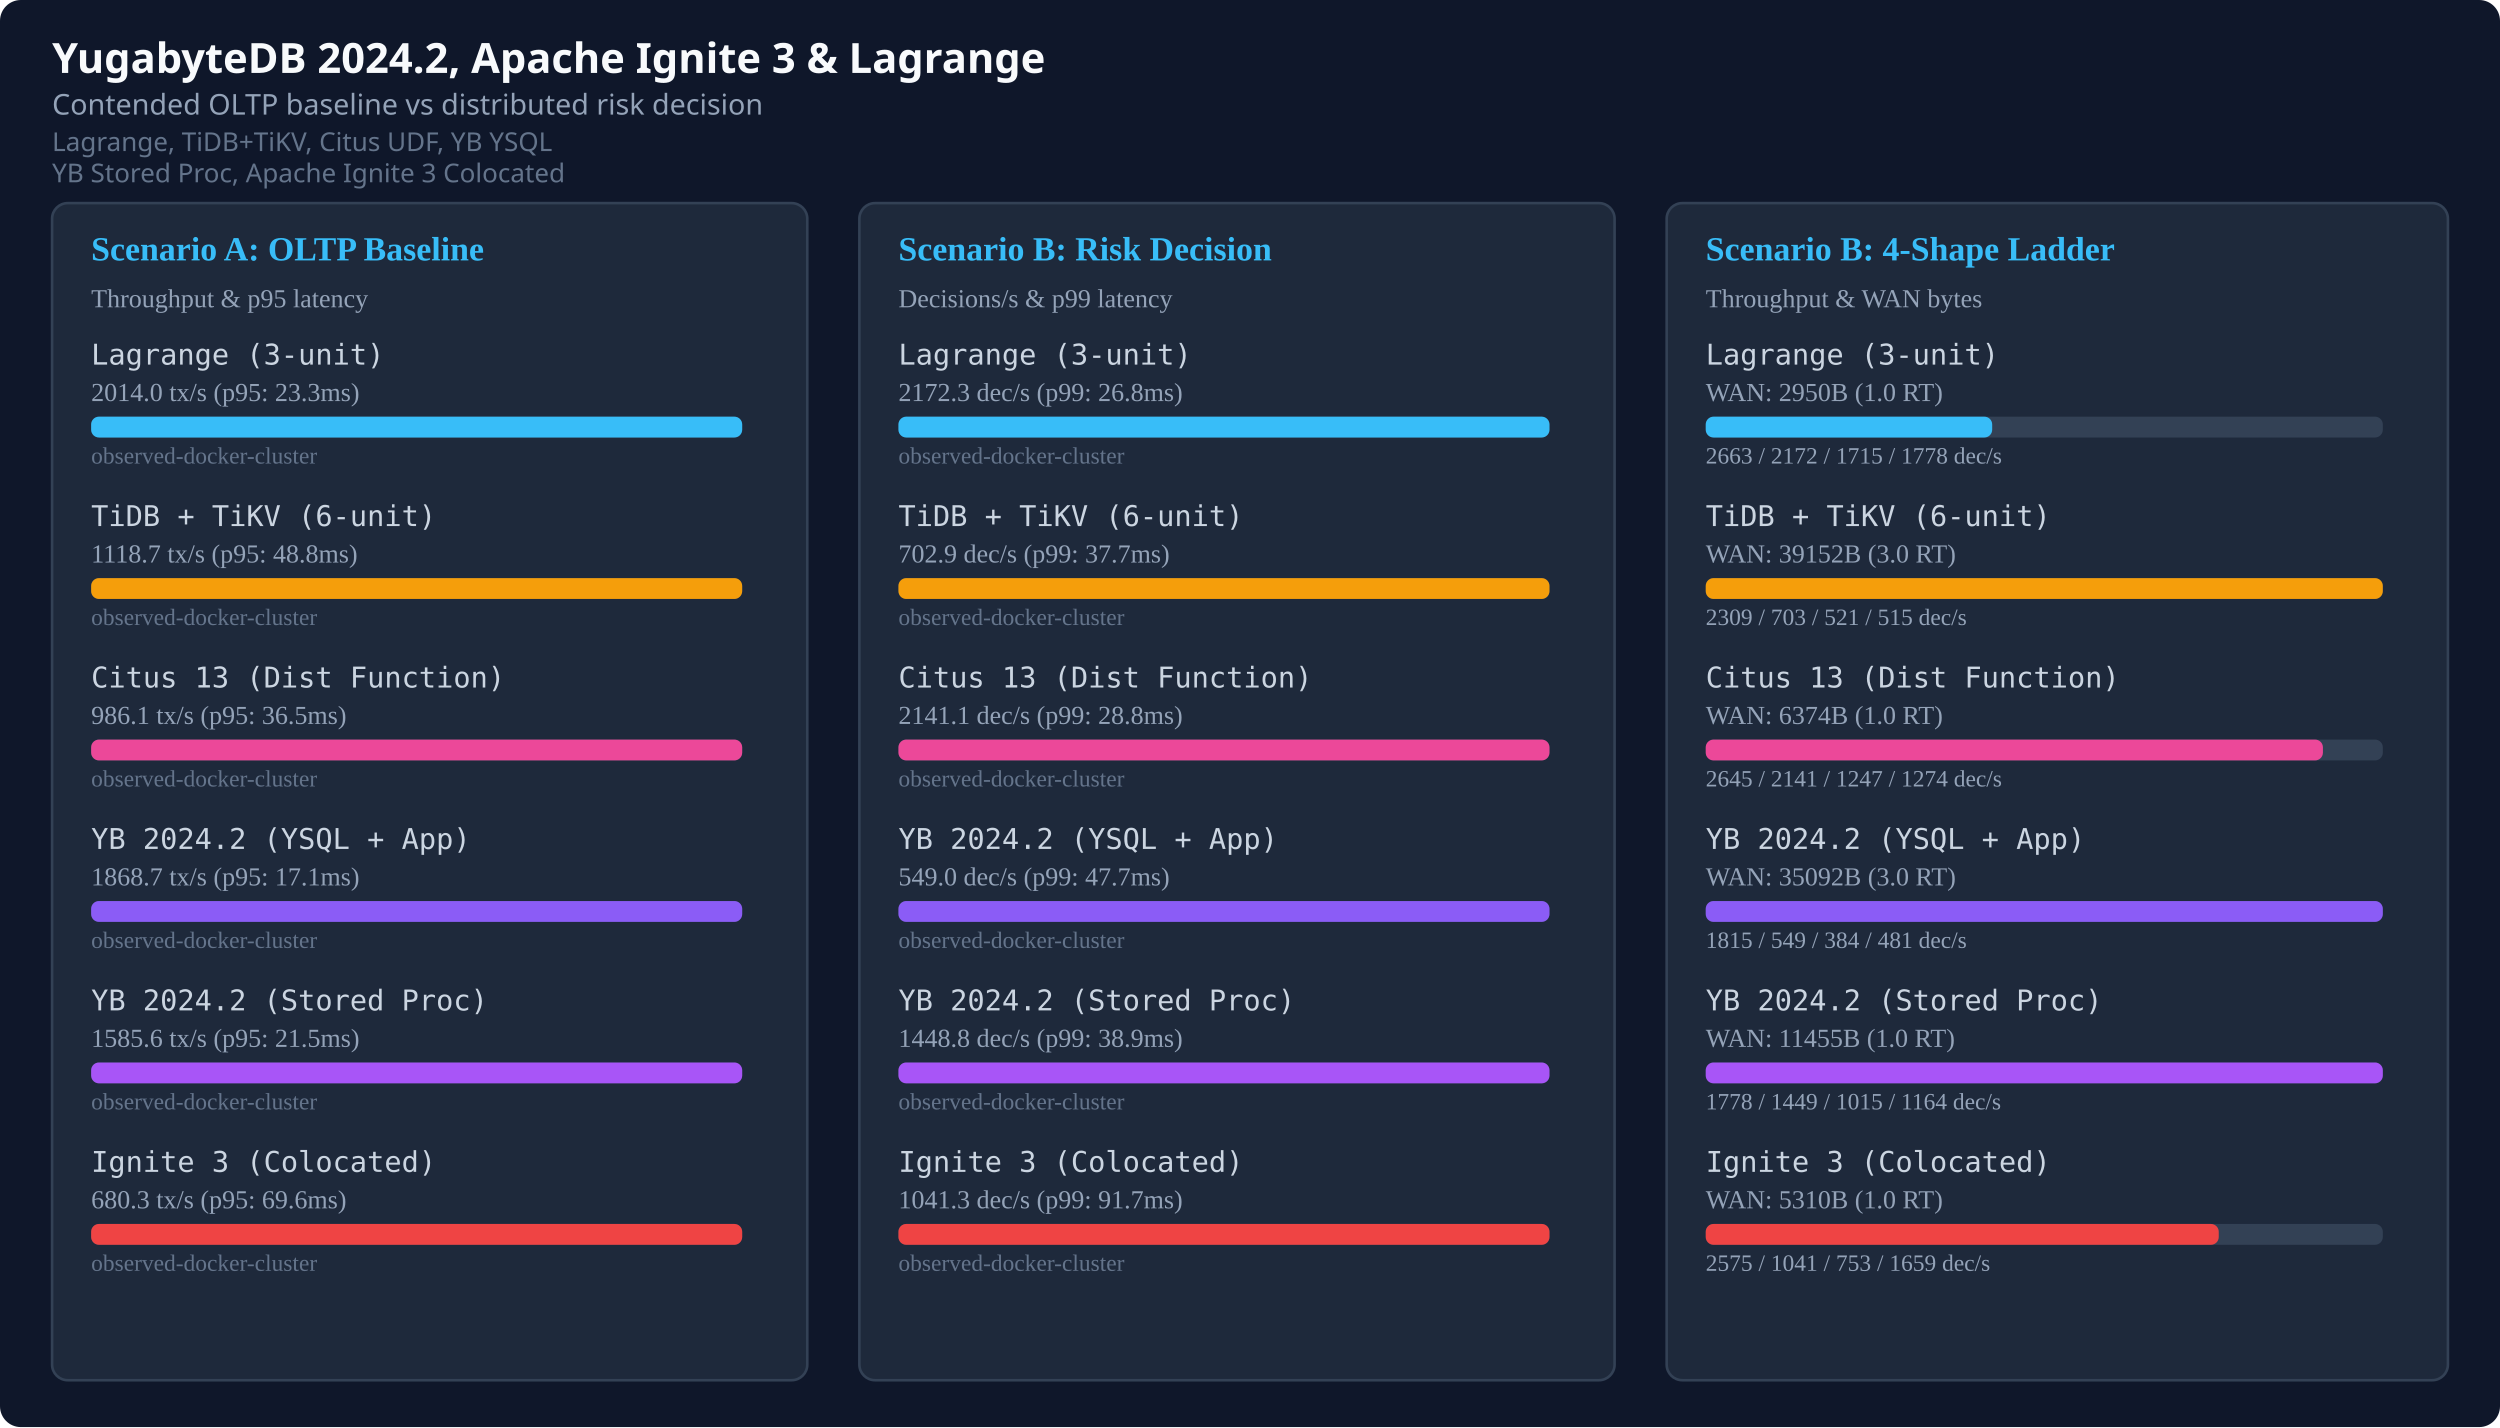
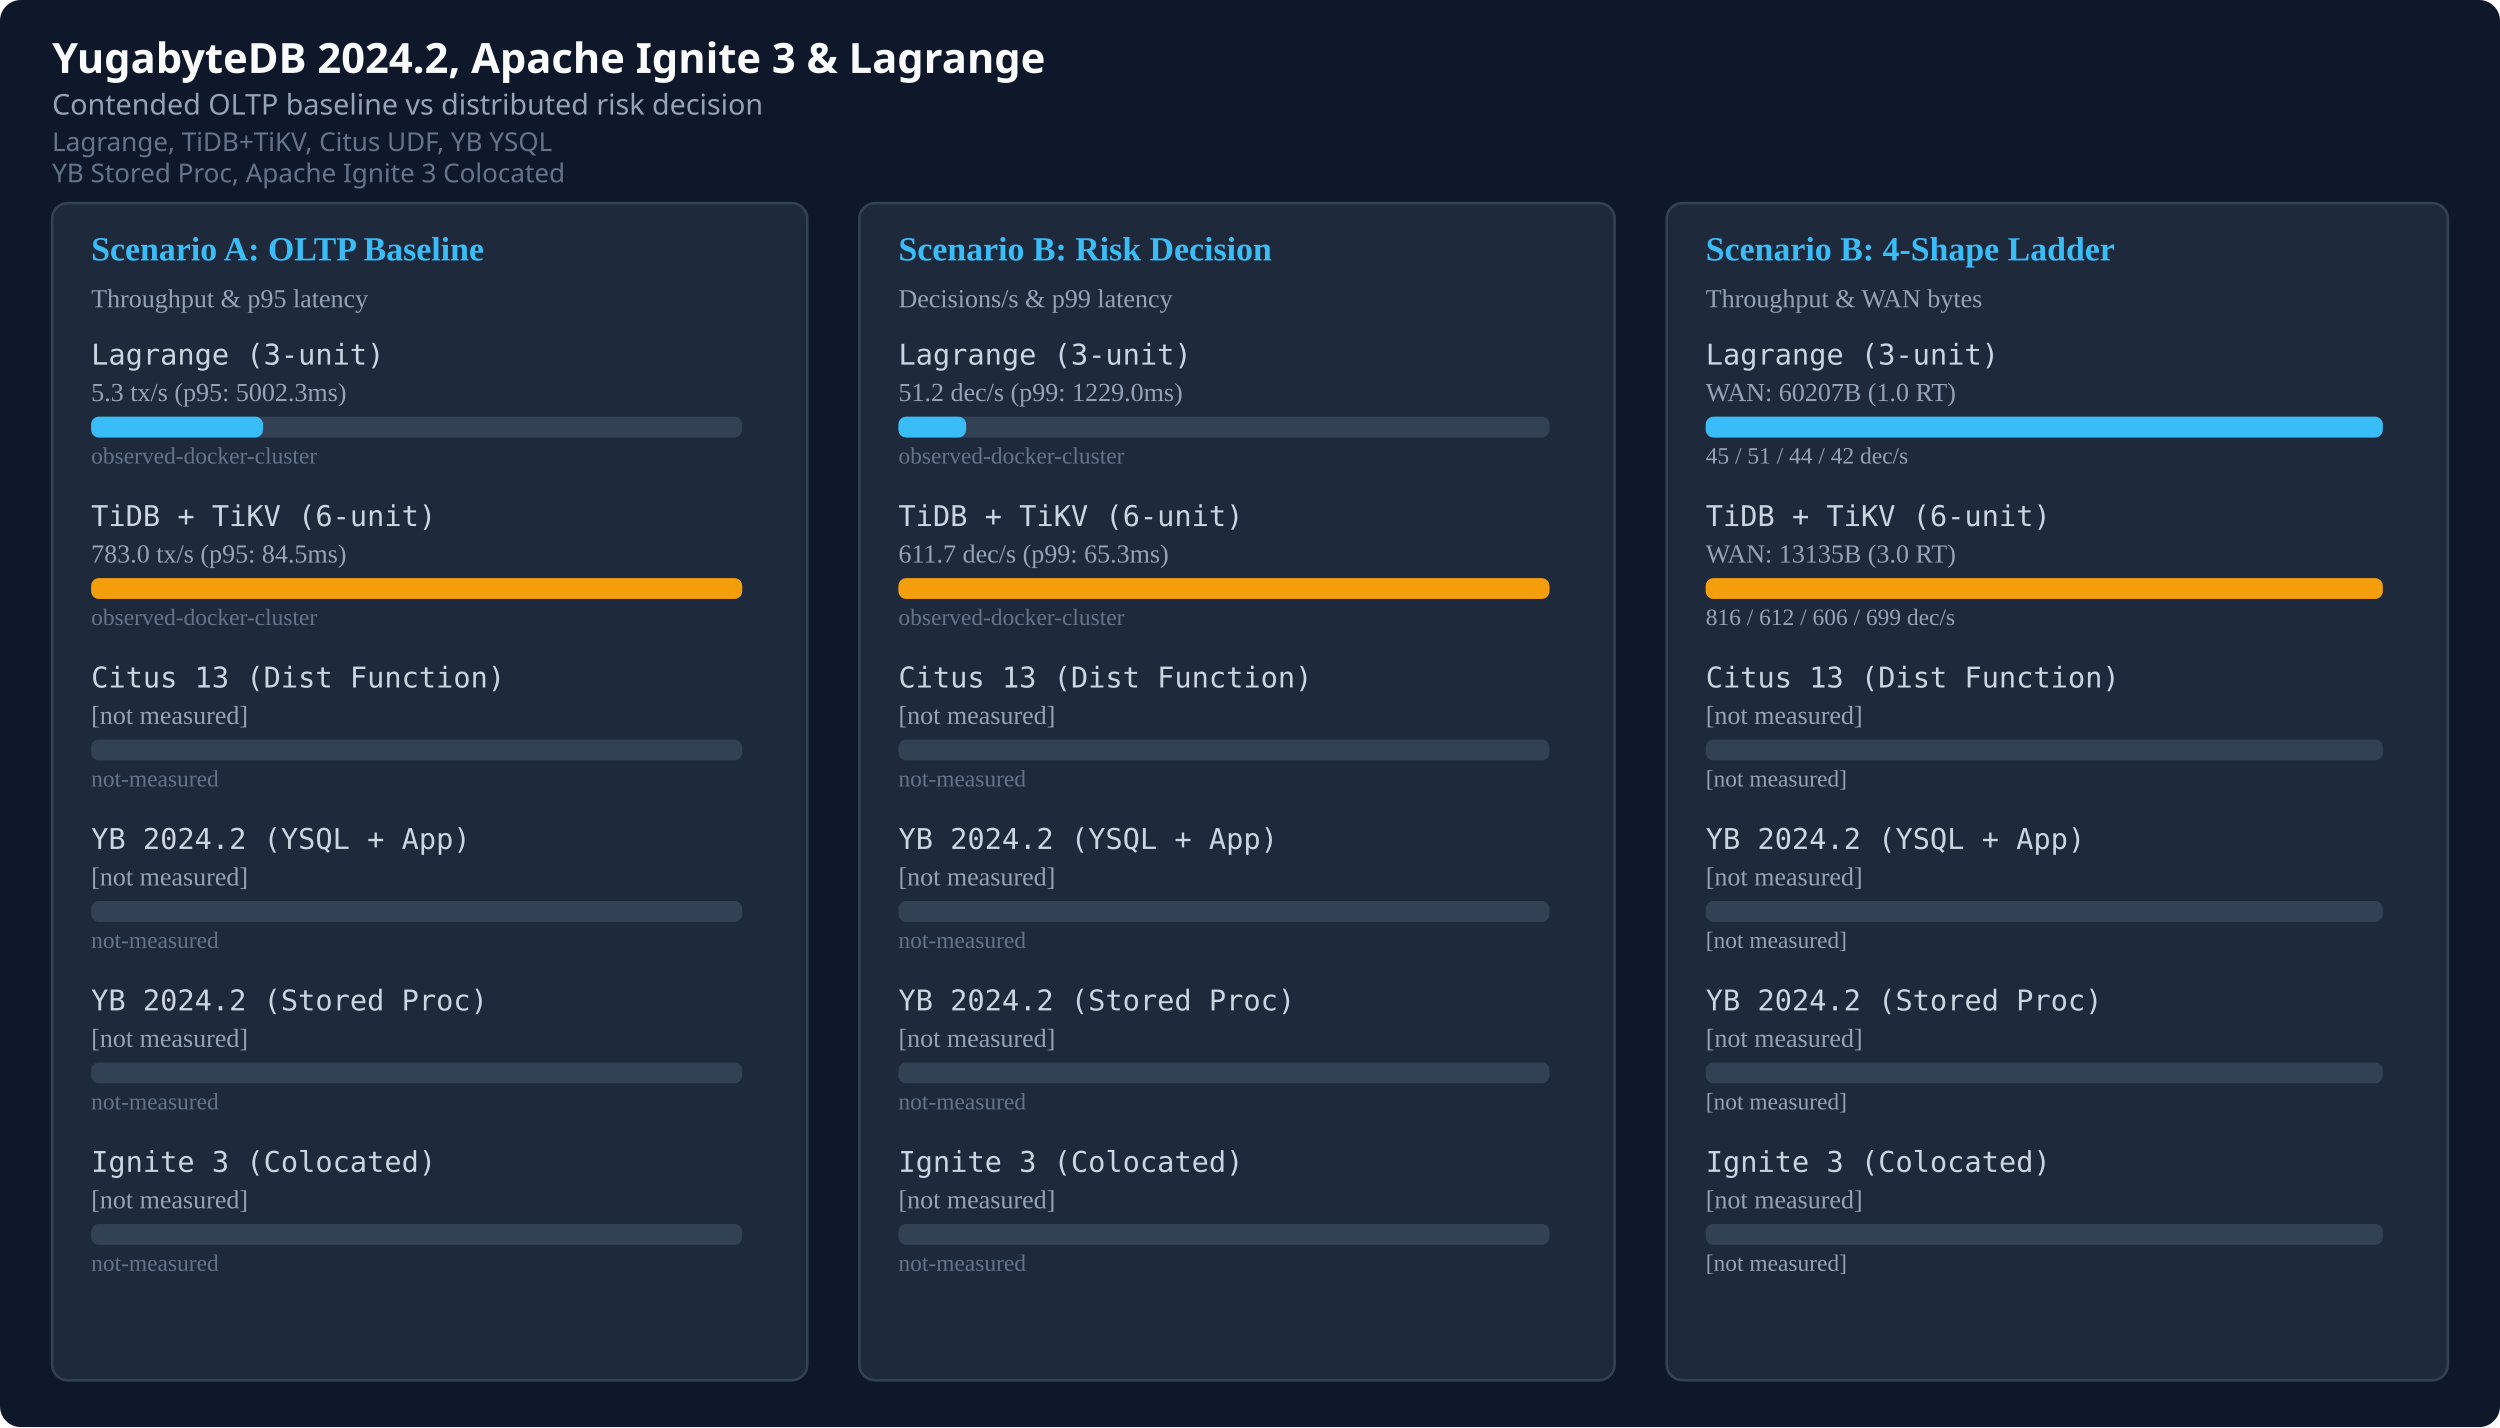
<svg xmlns="http://www.w3.org/2000/svg" viewBox="0 0 960 548" width="960" height="548">
  <rect width="960" height="548" fill="#0f172a" rx="8" />
  <text x="20" y="28" fill="#f8fafc" font-size="16" font-family="system-ui, sans-serif" font-weight="bold">YugabyteDB 2024.2, Apache Ignite 3 &amp; Lagrange</text>
  <text x="20" y="44" fill="#94a3b8" font-size="11" font-family="system-ui, sans-serif">Contended OLTP baseline vs distributed risk decision</text>
  <text x="20" y="58" fill="#64748b" font-size="10" font-family="system-ui, sans-serif">Lagrange, TiDB+TiKV, Citus UDF, YB YSQL</text>
  <text x="20" y="70" fill="#64748b" font-size="10" font-family="system-ui, sans-serif">YB Stored Proc, Apache Ignite 3 Colocated</text>
  <rect x="20" y="78" width="290" height="452" fill="#1e293b" rx="6" stroke="#334155" />
  <a href="tidb-reference-scenarios.md#scenario-a-tidb-oltp-baseline">
    <text x="35" y="100" fill="#38bdf8" font-size="13" font-weight="bold">Scenario A: OLTP Baseline</text>
  </a>
  <text x="35" y="118" fill="#94a3b8" font-size="10">Throughput &amp; p95 latency</text>
  <rect x="330" y="78" width="290" height="452" fill="#1e293b" rx="6" stroke="#334155" />
  <a href="tidb-reference-scenarios.md#scenario-b-tidb-distributed-risk-decision">
    <text x="345" y="100" fill="#38bdf8" font-size="13" font-weight="bold">Scenario B: Risk Decision</text>
  </a>
  <text x="345" y="118" fill="#94a3b8" font-size="10">Decisions/s &amp; p99 latency</text>
  <rect x="640" y="78" width="300" height="452" fill="#1e293b" rx="6" stroke="#334155" />
  <text x="655" y="100" fill="#38bdf8" font-size="13" font-weight="bold">Scenario B: 4-Shape Ladder</text>
  <text x="655" y="118" fill="#94a3b8" font-size="10">Throughput &amp; WAN bytes</text>
  <text x="35" y="140" fill="#cbd5e1" font-size="11" font-family="monospace">Lagrange (3-unit)</text>
-   <text x="35" y="154" fill="#94a3b8" font-size="10">2014.0 tx/s (p95: 23.3ms)</text>
+   <text x="35" y="154" fill="#94a3b8" font-size="10">5.3 tx/s (p95: 5002.3ms)</text>
  <rect x="35" y="160" width="250" height="8" fill="#334155" rx="3" />
-   <rect x="35" y="160" width="250" height="8" fill="#38bdf8" rx="3" />
+   <rect x="35" y="160" width="66" height="8" fill="#38bdf8" rx="3" />
  <text x="35" y="178" fill="#64748b" font-size="9">observed-docker-cluster</text>
  <text x="345" y="140" fill="#cbd5e1" font-size="11" font-family="monospace">Lagrange (3-unit)</text>
-   <text x="345" y="154" fill="#94a3b8" font-size="10">2172.3 dec/s (p99: 26.8ms)</text>
+   <text x="345" y="154" fill="#94a3b8" font-size="10">51.2 dec/s (p99: 1229.0ms)</text>
  <rect x="345" y="160" width="250" height="8" fill="#334155" rx="3" />
-   <rect x="345" y="160" width="250" height="8" fill="#38bdf8" rx="3" />
+   <rect x="345" y="160" width="26" height="8" fill="#38bdf8" rx="3" />
  <text x="345" y="178" fill="#64748b" font-size="9">observed-docker-cluster</text>
  <text x="655" y="140" fill="#cbd5e1" font-size="11" font-family="monospace">Lagrange (3-unit)</text>
-   <text x="655" y="154" fill="#94a3b8" font-size="10">WAN: 2950B (1.0 RT)</text>
+   <text x="655" y="154" fill="#94a3b8" font-size="10">WAN: 60207B (1.0 RT)</text>
  <rect x="655" y="160" width="260" height="8" fill="#334155" rx="3" />
-   <rect x="655" y="160" width="110" height="8" fill="#38bdf8" rx="3" />
-   <text x="655" y="178" fill="#94a3b8" font-size="9">2663 / 2172 / 1715 / 1778 dec/s</text>
+   <rect x="655" y="160" width="260" height="8" fill="#38bdf8" rx="3" />
+   <text x="655" y="178" fill="#94a3b8" font-size="9">45 / 51 / 44 / 42 dec/s</text>
  <text x="35" y="202" fill="#cbd5e1" font-size="11" font-family="monospace">TiDB + TiKV (6-unit)</text>
-   <text x="35" y="216" fill="#94a3b8" font-size="10">1118.7 tx/s (p95: 48.8ms)</text>
+   <text x="35" y="216" fill="#94a3b8" font-size="10">783.0 tx/s (p95: 84.5ms)</text>
  <rect x="35" y="222" width="250" height="8" fill="#334155" rx="3" />
  <rect x="35" y="222" width="250" height="8" fill="#f59e0b" rx="3" />
  <text x="35" y="240" fill="#64748b" font-size="9">observed-docker-cluster</text>
  <text x="345" y="202" fill="#cbd5e1" font-size="11" font-family="monospace">TiDB + TiKV (6-unit)</text>
-   <text x="345" y="216" fill="#94a3b8" font-size="10">702.9 dec/s (p99: 37.7ms)</text>
+   <text x="345" y="216" fill="#94a3b8" font-size="10">611.7 dec/s (p99: 65.3ms)</text>
  <rect x="345" y="222" width="250" height="8" fill="#334155" rx="3" />
  <rect x="345" y="222" width="250" height="8" fill="#f59e0b" rx="3" />
  <text x="345" y="240" fill="#64748b" font-size="9">observed-docker-cluster</text>
  <text x="655" y="202" fill="#cbd5e1" font-size="11" font-family="monospace">TiDB + TiKV (6-unit)</text>
-   <text x="655" y="216" fill="#94a3b8" font-size="10">WAN: 39152B (3.0 RT)</text>
+   <text x="655" y="216" fill="#94a3b8" font-size="10">WAN: 13135B (3.0 RT)</text>
  <rect x="655" y="222" width="260" height="8" fill="#334155" rx="3" />
  <rect x="655" y="222" width="260" height="8" fill="#f59e0b" rx="3" />
-   <text x="655" y="240" fill="#94a3b8" font-size="9">2309 / 703 / 521 / 515 dec/s</text>
+   <text x="655" y="240" fill="#94a3b8" font-size="9">816 / 612 / 606 / 699 dec/s</text>
  <text x="35" y="264" fill="#cbd5e1" font-size="11" font-family="monospace">Citus 13 (Dist Function)</text>
-   <text x="35" y="278" fill="#94a3b8" font-size="10">986.1 tx/s (p95: 36.5ms)</text>
+   <text x="35" y="278" fill="#94a3b8" font-size="10">[not measured]</text>
  <rect x="35" y="284" width="250" height="8" fill="#334155" rx="3" />
-   <rect x="35" y="284" width="250" height="8" fill="#ec4899" rx="3" />
-   <text x="35" y="302" fill="#64748b" font-size="9">observed-docker-cluster</text>
+   <text x="35" y="302" fill="#64748b" font-size="9">not-measured</text>
  <text x="345" y="264" fill="#cbd5e1" font-size="11" font-family="monospace">Citus 13 (Dist Function)</text>
-   <text x="345" y="278" fill="#94a3b8" font-size="10">2141.1 dec/s (p99: 28.8ms)</text>
+   <text x="345" y="278" fill="#94a3b8" font-size="10">[not measured]</text>
  <rect x="345" y="284" width="250" height="8" fill="#334155" rx="3" />
-   <rect x="345" y="284" width="250" height="8" fill="#ec4899" rx="3" />
-   <text x="345" y="302" fill="#64748b" font-size="9">observed-docker-cluster</text>
+   <text x="345" y="302" fill="#64748b" font-size="9">not-measured</text>
  <text x="655" y="264" fill="#cbd5e1" font-size="11" font-family="monospace">Citus 13 (Dist Function)</text>
-   <text x="655" y="278" fill="#94a3b8" font-size="10">WAN: 6374B (1.0 RT)</text>
+   <text x="655" y="278" fill="#94a3b8" font-size="10">[not measured]</text>
  <rect x="655" y="284" width="260" height="8" fill="#334155" rx="3" />
-   <rect x="655" y="284" width="237" height="8" fill="#ec4899" rx="3" />
-   <text x="655" y="302" fill="#94a3b8" font-size="9">2645 / 2141 / 1247 / 1274 dec/s</text>
+   <text x="655" y="302" fill="#94a3b8" font-size="9">[not measured]</text>
  <text x="35" y="326" fill="#cbd5e1" font-size="11" font-family="monospace">YB 2024.2 (YSQL + App)</text>
-   <text x="35" y="340" fill="#94a3b8" font-size="10">1868.7 tx/s (p95: 17.1ms)</text>
+   <text x="35" y="340" fill="#94a3b8" font-size="10">[not measured]</text>
  <rect x="35" y="346" width="250" height="8" fill="#334155" rx="3" />
-   <rect x="35" y="346" width="250" height="8" fill="#8b5cf6" rx="3" />
-   <text x="35" y="364" fill="#64748b" font-size="9">observed-docker-cluster</text>
+   <text x="35" y="364" fill="#64748b" font-size="9">not-measured</text>
  <text x="345" y="326" fill="#cbd5e1" font-size="11" font-family="monospace">YB 2024.2 (YSQL + App)</text>
-   <text x="345" y="340" fill="#94a3b8" font-size="10">549.0 dec/s (p99: 47.7ms)</text>
+   <text x="345" y="340" fill="#94a3b8" font-size="10">[not measured]</text>
  <rect x="345" y="346" width="250" height="8" fill="#334155" rx="3" />
-   <rect x="345" y="346" width="250" height="8" fill="#8b5cf6" rx="3" />
-   <text x="345" y="364" fill="#64748b" font-size="9">observed-docker-cluster</text>
+   <text x="345" y="364" fill="#64748b" font-size="9">not-measured</text>
  <text x="655" y="326" fill="#cbd5e1" font-size="11" font-family="monospace">YB 2024.2 (YSQL + App)</text>
-   <text x="655" y="340" fill="#94a3b8" font-size="10">WAN: 35092B (3.0 RT)</text>
+   <text x="655" y="340" fill="#94a3b8" font-size="10">[not measured]</text>
  <rect x="655" y="346" width="260" height="8" fill="#334155" rx="3" />
-   <rect x="655" y="346" width="260" height="8" fill="#8b5cf6" rx="3" />
-   <text x="655" y="364" fill="#94a3b8" font-size="9">1815 / 549 / 384 / 481 dec/s</text>
+   <text x="655" y="364" fill="#94a3b8" font-size="9">[not measured]</text>
  <text x="35" y="388" fill="#cbd5e1" font-size="11" font-family="monospace">YB 2024.2 (Stored Proc)</text>
-   <text x="35" y="402" fill="#94a3b8" font-size="10">1585.6 tx/s (p95: 21.5ms)</text>
+   <text x="35" y="402" fill="#94a3b8" font-size="10">[not measured]</text>
  <rect x="35" y="408" width="250" height="8" fill="#334155" rx="3" />
-   <rect x="35" y="408" width="250" height="8" fill="#a855f7" rx="3" />
-   <text x="35" y="426" fill="#64748b" font-size="9">observed-docker-cluster</text>
+   <text x="35" y="426" fill="#64748b" font-size="9">not-measured</text>
  <text x="345" y="388" fill="#cbd5e1" font-size="11" font-family="monospace">YB 2024.2 (Stored Proc)</text>
-   <text x="345" y="402" fill="#94a3b8" font-size="10">1448.8 dec/s (p99: 38.9ms)</text>
+   <text x="345" y="402" fill="#94a3b8" font-size="10">[not measured]</text>
  <rect x="345" y="408" width="250" height="8" fill="#334155" rx="3" />
-   <rect x="345" y="408" width="250" height="8" fill="#a855f7" rx="3" />
-   <text x="345" y="426" fill="#64748b" font-size="9">observed-docker-cluster</text>
+   <text x="345" y="426" fill="#64748b" font-size="9">not-measured</text>
  <text x="655" y="388" fill="#cbd5e1" font-size="11" font-family="monospace">YB 2024.2 (Stored Proc)</text>
-   <text x="655" y="402" fill="#94a3b8" font-size="10">WAN: 11455B (1.0 RT)</text>
+   <text x="655" y="402" fill="#94a3b8" font-size="10">[not measured]</text>
  <rect x="655" y="408" width="260" height="8" fill="#334155" rx="3" />
-   <rect x="655" y="408" width="260" height="8" fill="#a855f7" rx="3" />
-   <text x="655" y="426" fill="#94a3b8" font-size="9">1778 / 1449 / 1015 / 1164 dec/s</text>
+   <text x="655" y="426" fill="#94a3b8" font-size="9">[not measured]</text>
  <text x="35" y="450" fill="#cbd5e1" font-size="11" font-family="monospace">Ignite 3 (Colocated)</text>
-   <text x="35" y="464" fill="#94a3b8" font-size="10">680.3 tx/s (p95: 69.6ms)</text>
+   <text x="35" y="464" fill="#94a3b8" font-size="10">[not measured]</text>
  <rect x="35" y="470" width="250" height="8" fill="#334155" rx="3" />
-   <rect x="35" y="470" width="250" height="8" fill="#ef4444" rx="3" />
-   <text x="35" y="488" fill="#64748b" font-size="9">observed-docker-cluster</text>
+   <text x="35" y="488" fill="#64748b" font-size="9">not-measured</text>
  <text x="345" y="450" fill="#cbd5e1" font-size="11" font-family="monospace">Ignite 3 (Colocated)</text>
-   <text x="345" y="464" fill="#94a3b8" font-size="10">1041.3 dec/s (p99: 91.7ms)</text>
+   <text x="345" y="464" fill="#94a3b8" font-size="10">[not measured]</text>
  <rect x="345" y="470" width="250" height="8" fill="#334155" rx="3" />
-   <rect x="345" y="470" width="250" height="8" fill="#ef4444" rx="3" />
-   <text x="345" y="488" fill="#64748b" font-size="9">observed-docker-cluster</text>
+   <text x="345" y="488" fill="#64748b" font-size="9">not-measured</text>
  <text x="655" y="450" fill="#cbd5e1" font-size="11" font-family="monospace">Ignite 3 (Colocated)</text>
-   <text x="655" y="464" fill="#94a3b8" font-size="10">WAN: 5310B (1.0 RT)</text>
+   <text x="655" y="464" fill="#94a3b8" font-size="10">[not measured]</text>
  <rect x="655" y="470" width="260" height="8" fill="#334155" rx="3" />
-   <rect x="655" y="470" width="197" height="8" fill="#ef4444" rx="3" />
-   <text x="655" y="488" fill="#94a3b8" font-size="9">2575 / 1041 / 753 / 1659 dec/s</text>
+   <text x="655" y="488" fill="#94a3b8" font-size="9">[not measured]</text>
</svg>
